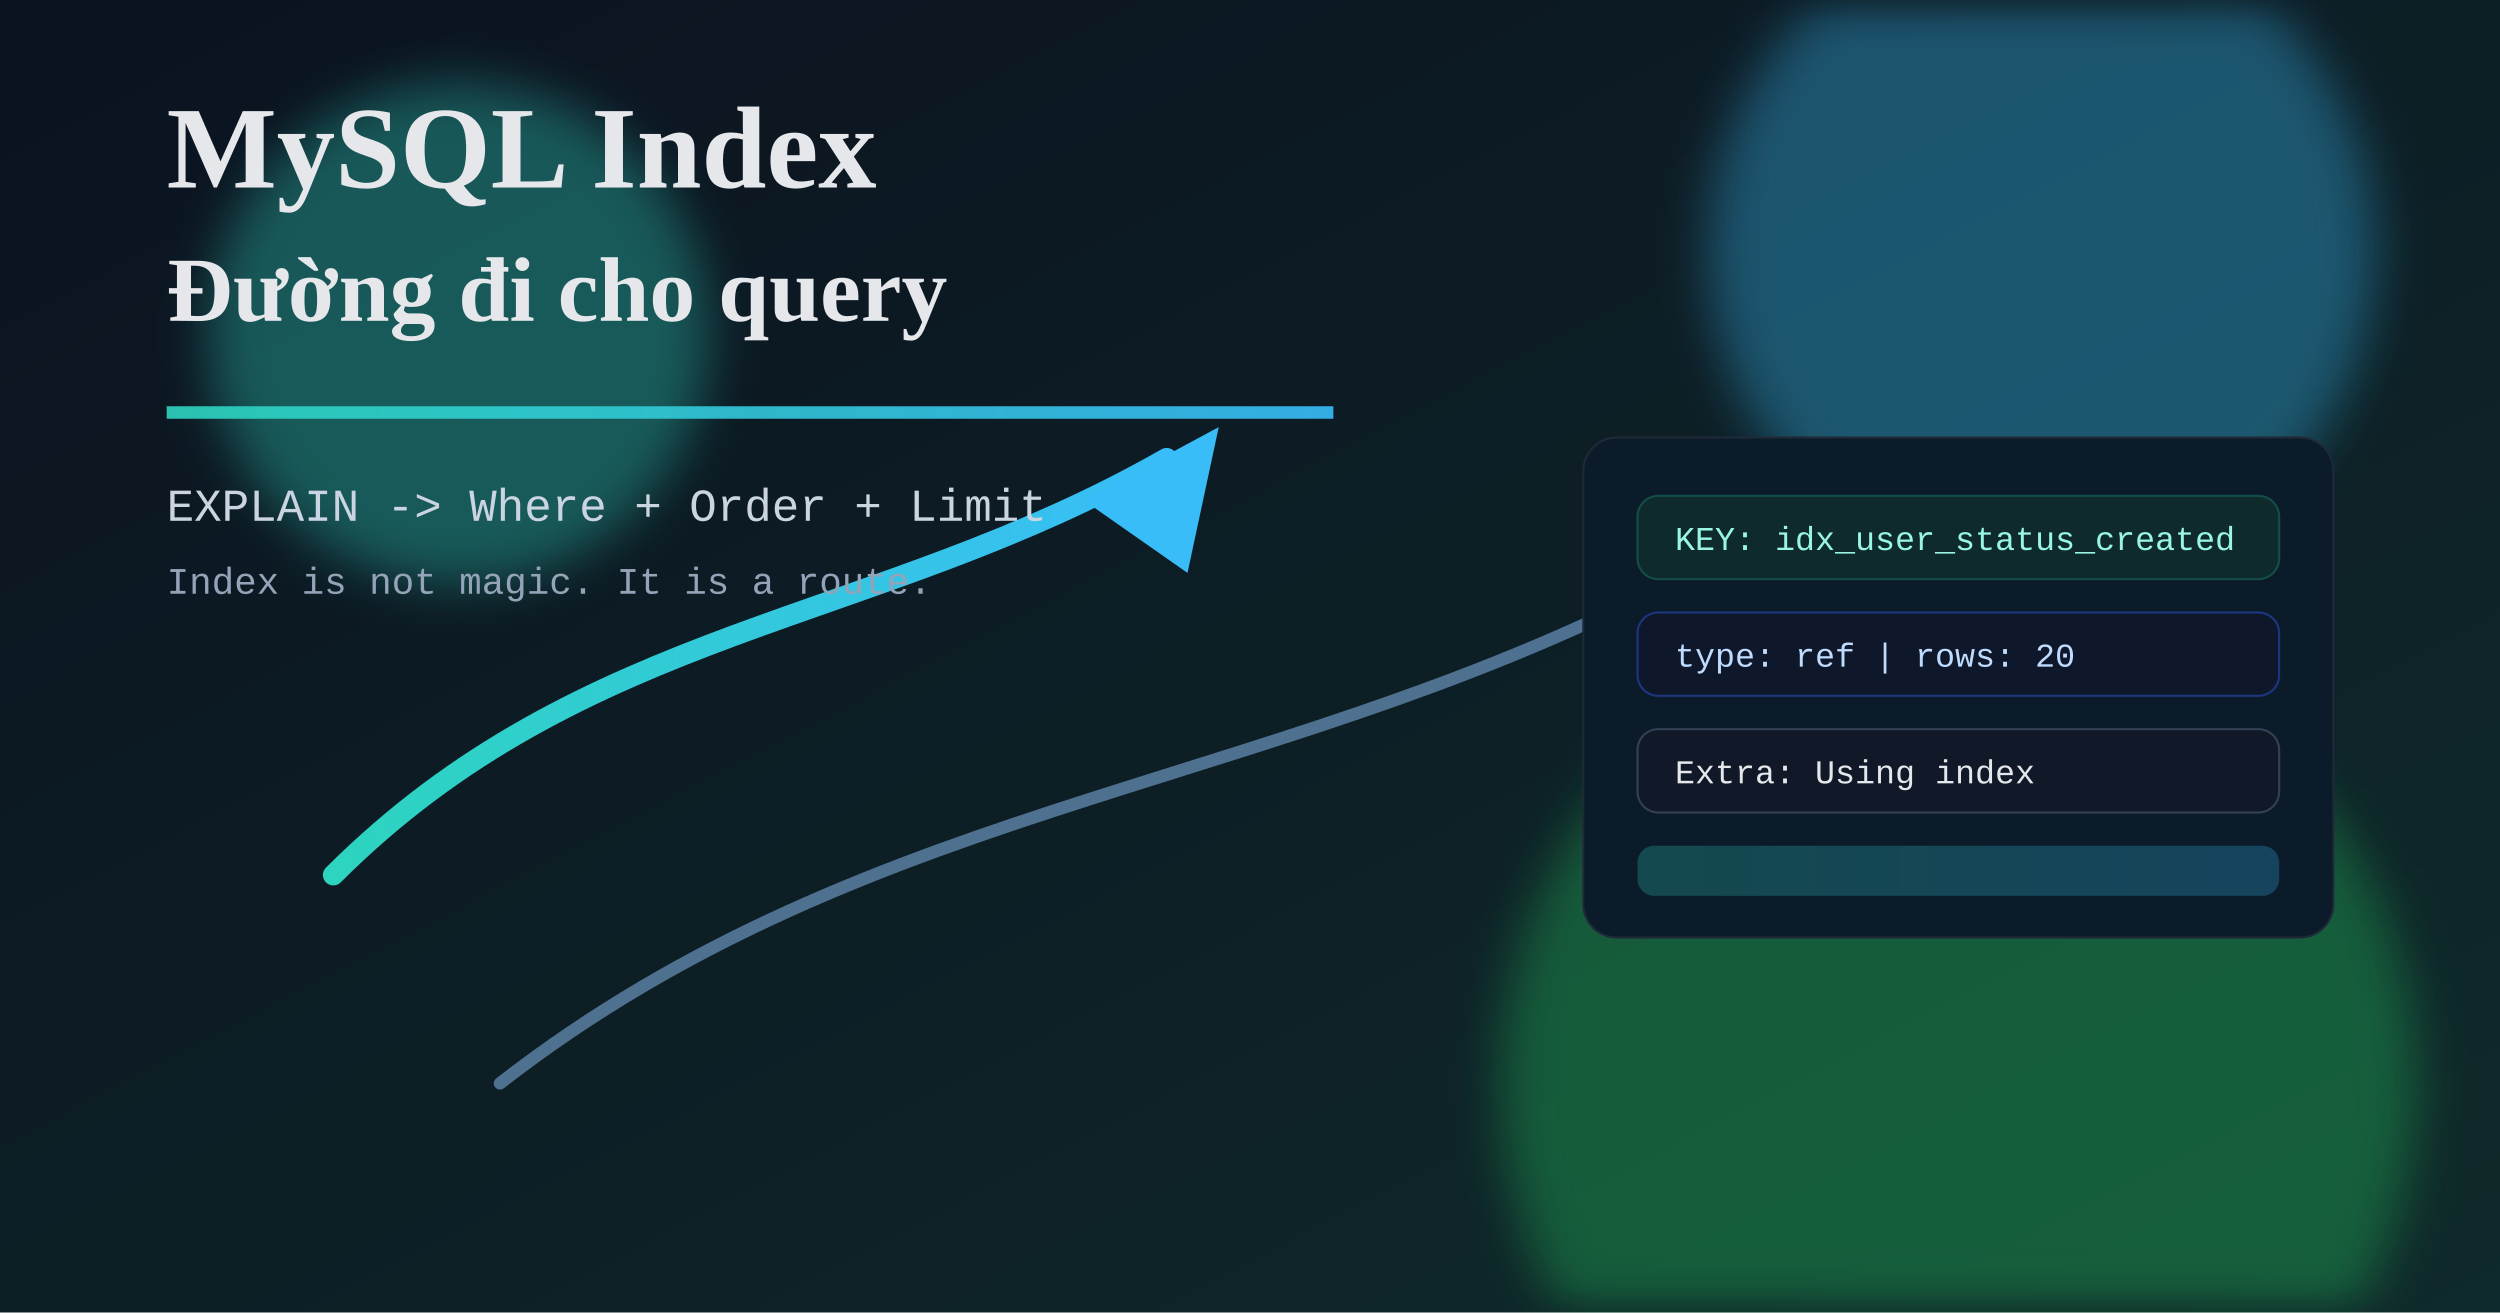
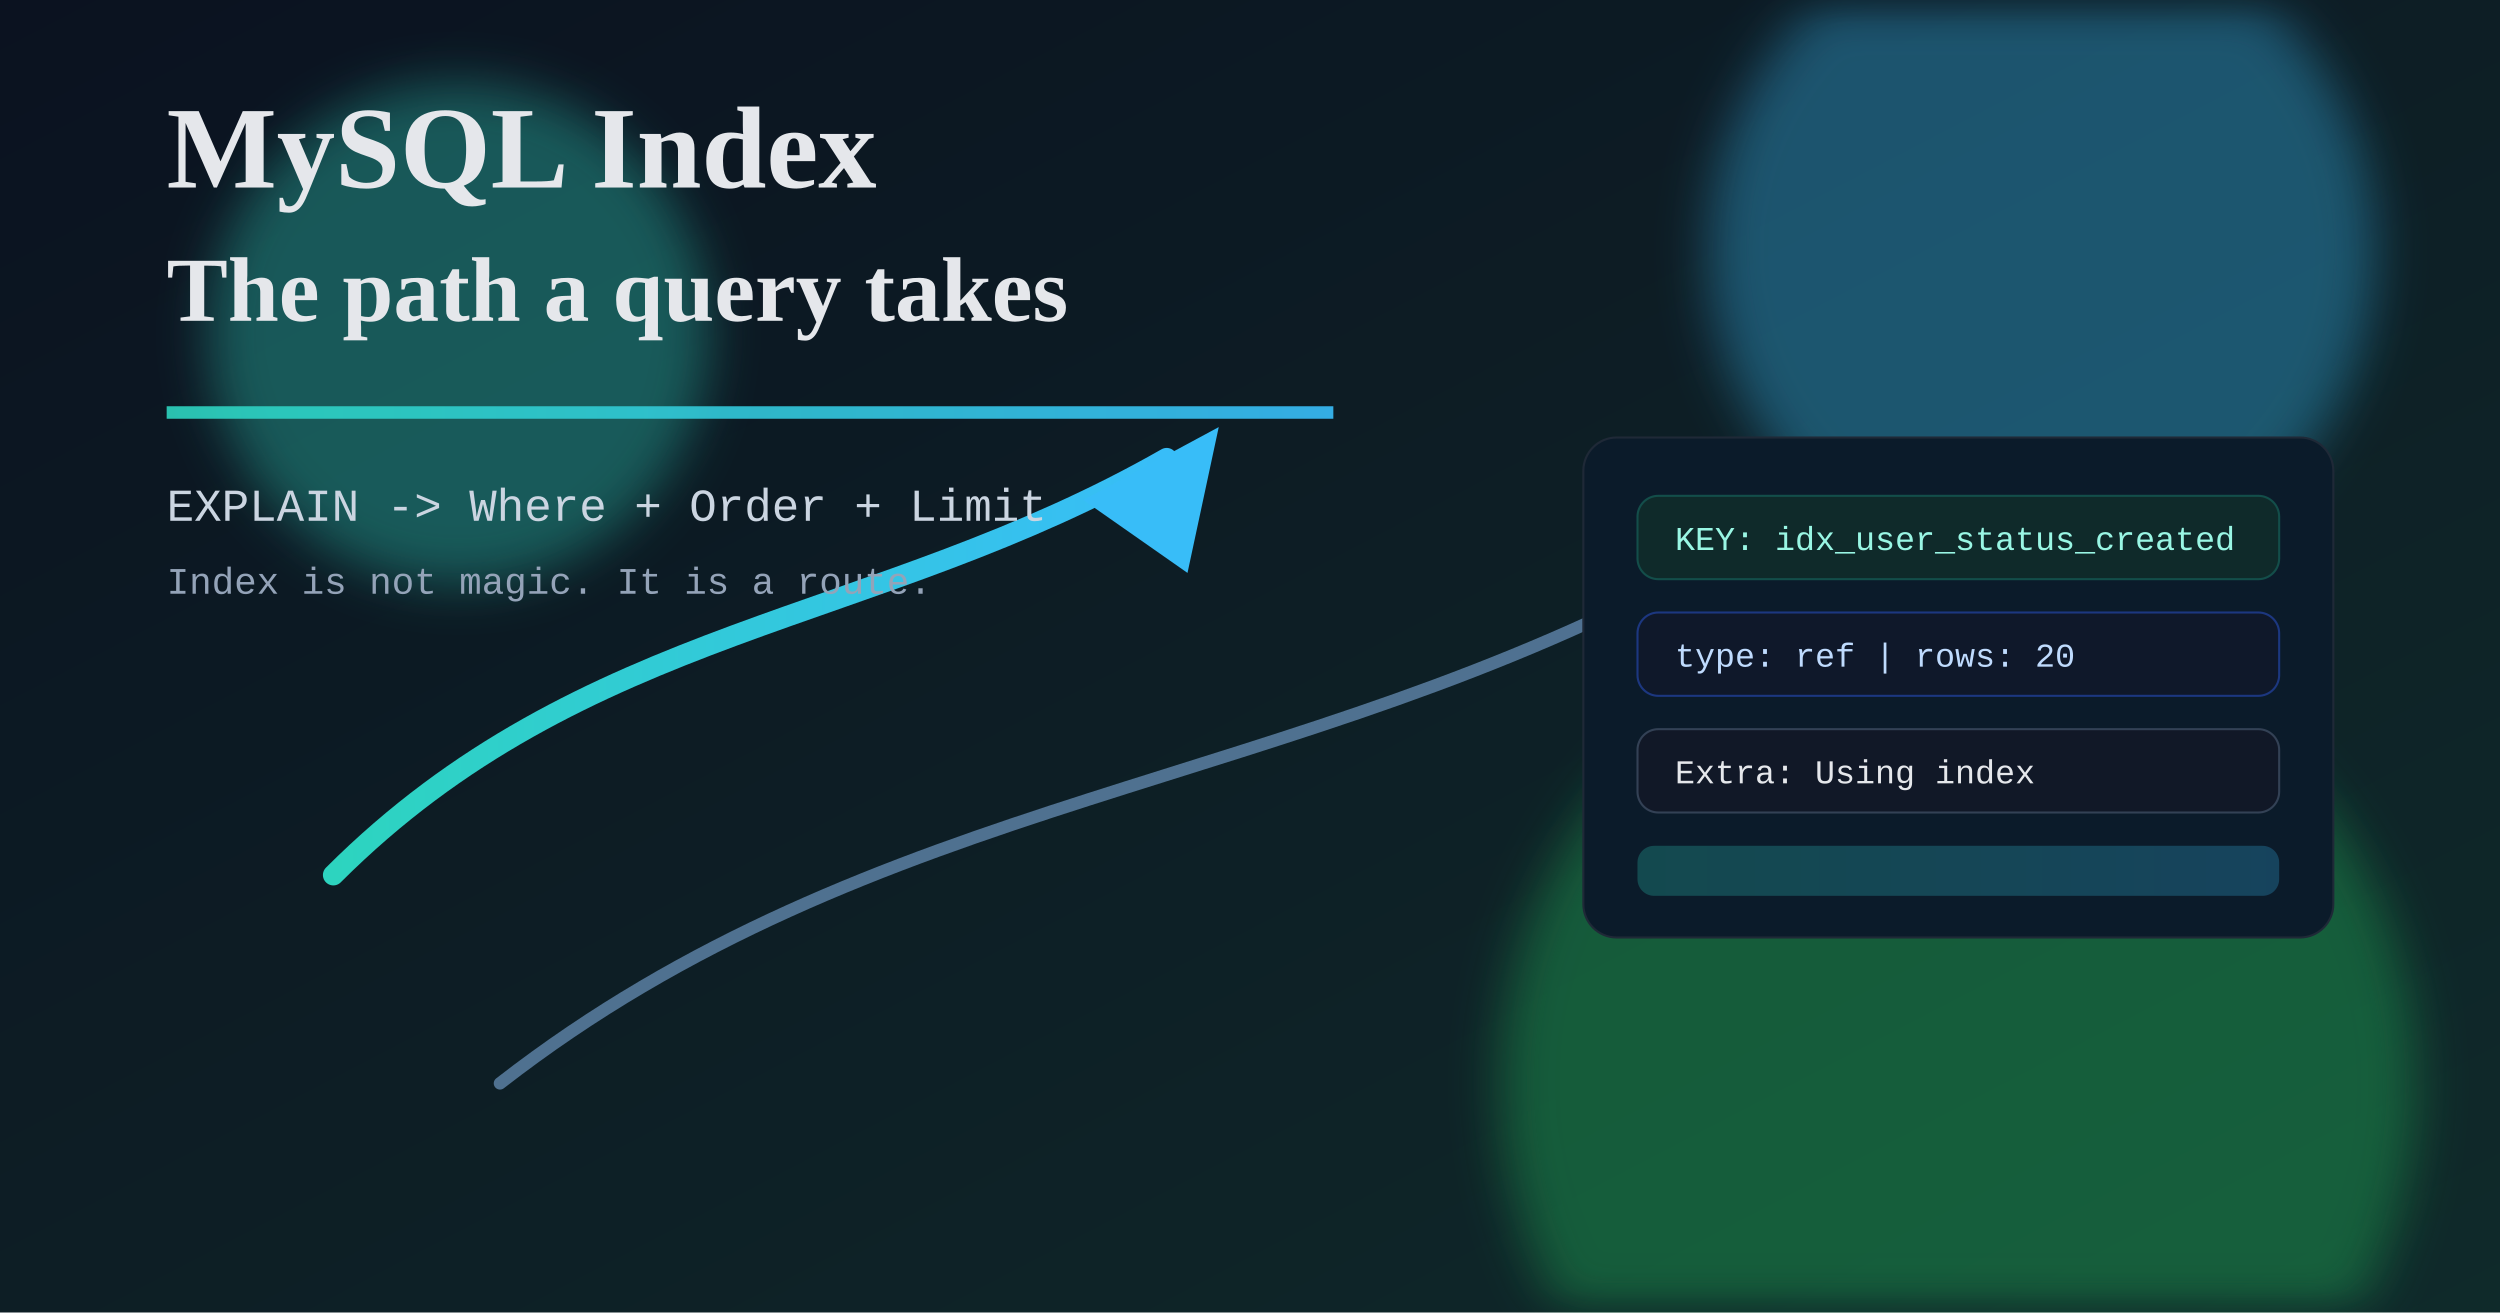
<svg xmlns="http://www.w3.org/2000/svg" width="1200" height="630" viewBox="0 0 1200 630">
  <defs>
    <linearGradient id="bg" x1="0" y1="0" x2="1" y2="1">
      <stop offset="0" stop-color="#0b1220" />
      <stop offset="1" stop-color="#0f2a2a" />
    </linearGradient>
    <linearGradient id="accent" x1="0" y1="0" x2="1" y2="0">
      <stop offset="0" stop-color="#2dd4bf" />
      <stop offset="1" stop-color="#38bdf8" />
    </linearGradient>
    <filter id="soft" x="-20%" y="-20%" width="140%" height="140%">
      <feGaussianBlur in="SourceGraphic" stdDeviation="12" />
    </filter>
  </defs>
  <rect width="1200" height="630" fill="url(#bg)" />
  <g opacity="0.35" filter="url(#soft)">
    <circle cx="220" cy="160" r="120" fill="#2dd4bf" />
    <circle cx="980" cy="120" r="160" fill="#38bdf8" />
    <circle cx="940" cy="520" r="220" fill="#22c55e" />
  </g>
  <g>
    <path d="M160 420 C280 300, 420 300, 560 220" fill="none" stroke="url(#accent)" stroke-width="10" stroke-linecap="round" />
    <path d="M520 240 L585 205 L570 275 Z" fill="#38bdf8" />
    <path d="M240 520 C420 380, 620 380, 820 270" fill="none" stroke="#93c5fd" stroke-opacity="0.5" stroke-width="6" stroke-linecap="round" />
    <path d="M790 295 L840 260 L832 318 Z" fill="#93c5fd" fill-opacity="0.55" />
  </g>
  <g transform="translate(80 90)">
    <text x="0" y="0" fill="#e5e7eb" font-family="Georgia, 'Times New Roman', serif" font-size="56" font-weight="700">
      MySQL Index
    </text>
-     <text x="0" y="64" fill="#e5e7eb" font-family="Georgia, 'Times New Roman', serif" font-size="44" font-weight="700">
-       Đường đi cho query
-     </text>
+     <text x="0" y="64" fill="#e5e7eb" font-family="Georgia, 'Times New Roman', serif" font-size="44" font-weight="700">The path a query takes</text>
    <rect x="0" y="105" width="560" height="6" fill="url(#accent)" opacity="0.9" />
    <text x="0" y="160" fill="#cbd5e1" font-family="ui-monospace, SFMono-Regular, Menlo, Monaco, Consolas, 'Liberation Mono', 'Courier New', monospace" font-size="22">
      EXPLAIN -&gt; Where + Order + Limit
    </text>
    <text x="0" y="195" fill="#94a3b8" font-family="ui-monospace, SFMono-Regular, Menlo, Monaco, Consolas, 'Liberation Mono', 'Courier New', monospace" font-size="18">
      Index is not magic. It is a route.
    </text>
  </g>
  <g transform="translate(760 210)">
    <rect x="0" y="0" width="360" height="240" rx="16" fill="#0b1b2a" stroke="#1f2937" />
    <rect x="26" y="28" width="308" height="40" rx="10" fill="#0f2a2a" stroke="#134e4a" />
    <text x="44" y="54" fill="#99f6e4" font-family="ui-monospace, SFMono-Regular, Menlo, Monaco, Consolas, 'Liberation Mono', 'Courier New', monospace" font-size="16">
      KEY: idx_user_status_created
    </text>
    <rect x="26" y="84" width="308" height="40" rx="10" fill="#0f172a" stroke="#1e3a8a" opacity="0.9" />
    <text x="44" y="110" fill="#bfdbfe" font-family="ui-monospace, SFMono-Regular, Menlo, Monaco, Consolas, 'Liberation Mono', 'Courier New', monospace" font-size="16">
      type: ref | rows: 20
    </text>
    <rect x="26" y="140" width="308" height="40" rx="10" fill="#111827" stroke="#334155" />
    <text x="44" y="166" fill="#e5e7eb" font-family="ui-monospace, SFMono-Regular, Menlo, Monaco, Consolas, 'Liberation Mono', 'Courier New', monospace" font-size="16">
      Extra: Using index
    </text>
    <rect x="26" y="196" width="308" height="24" rx="8" fill="url(#accent)" opacity="0.25" />
  </g>
</svg>
